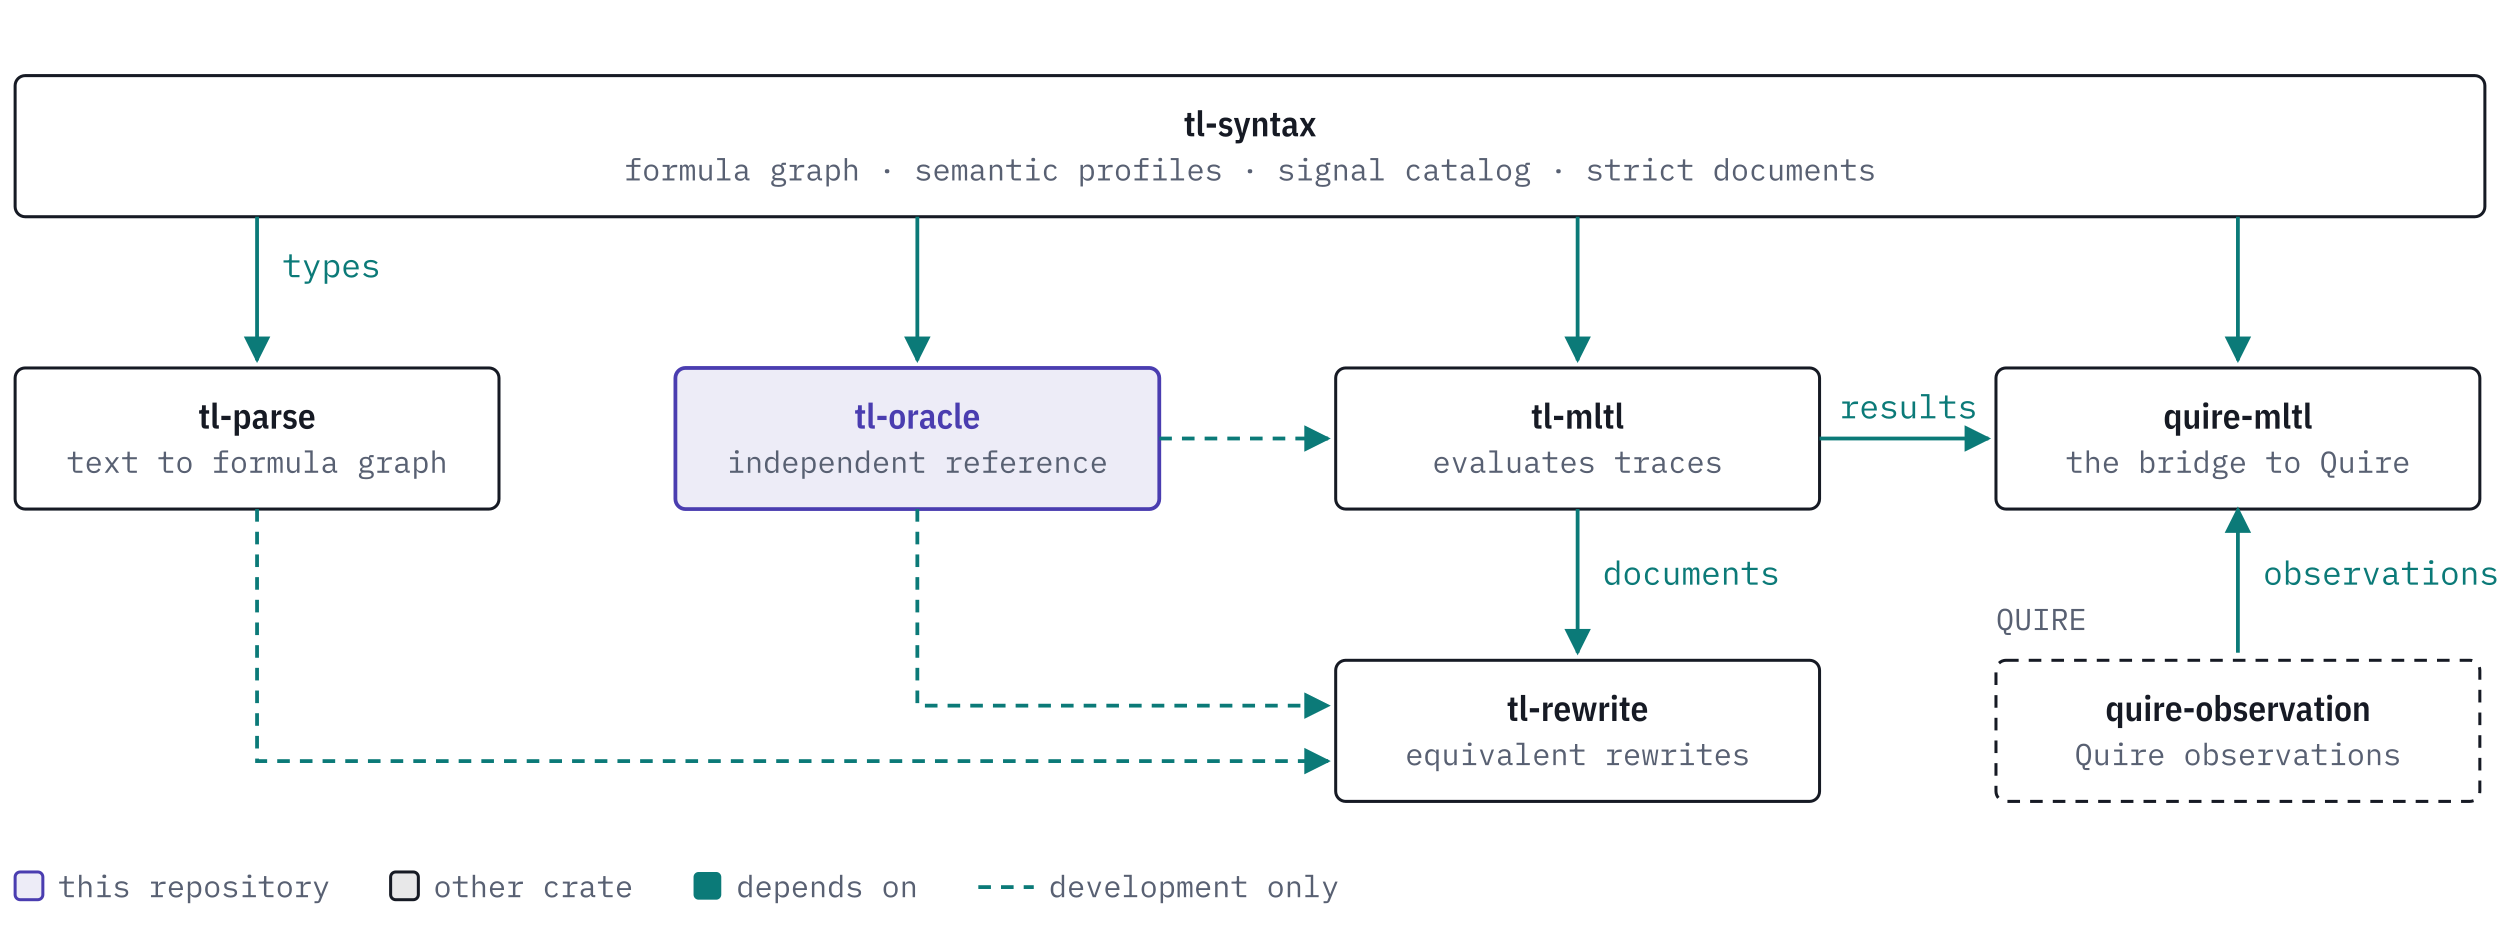
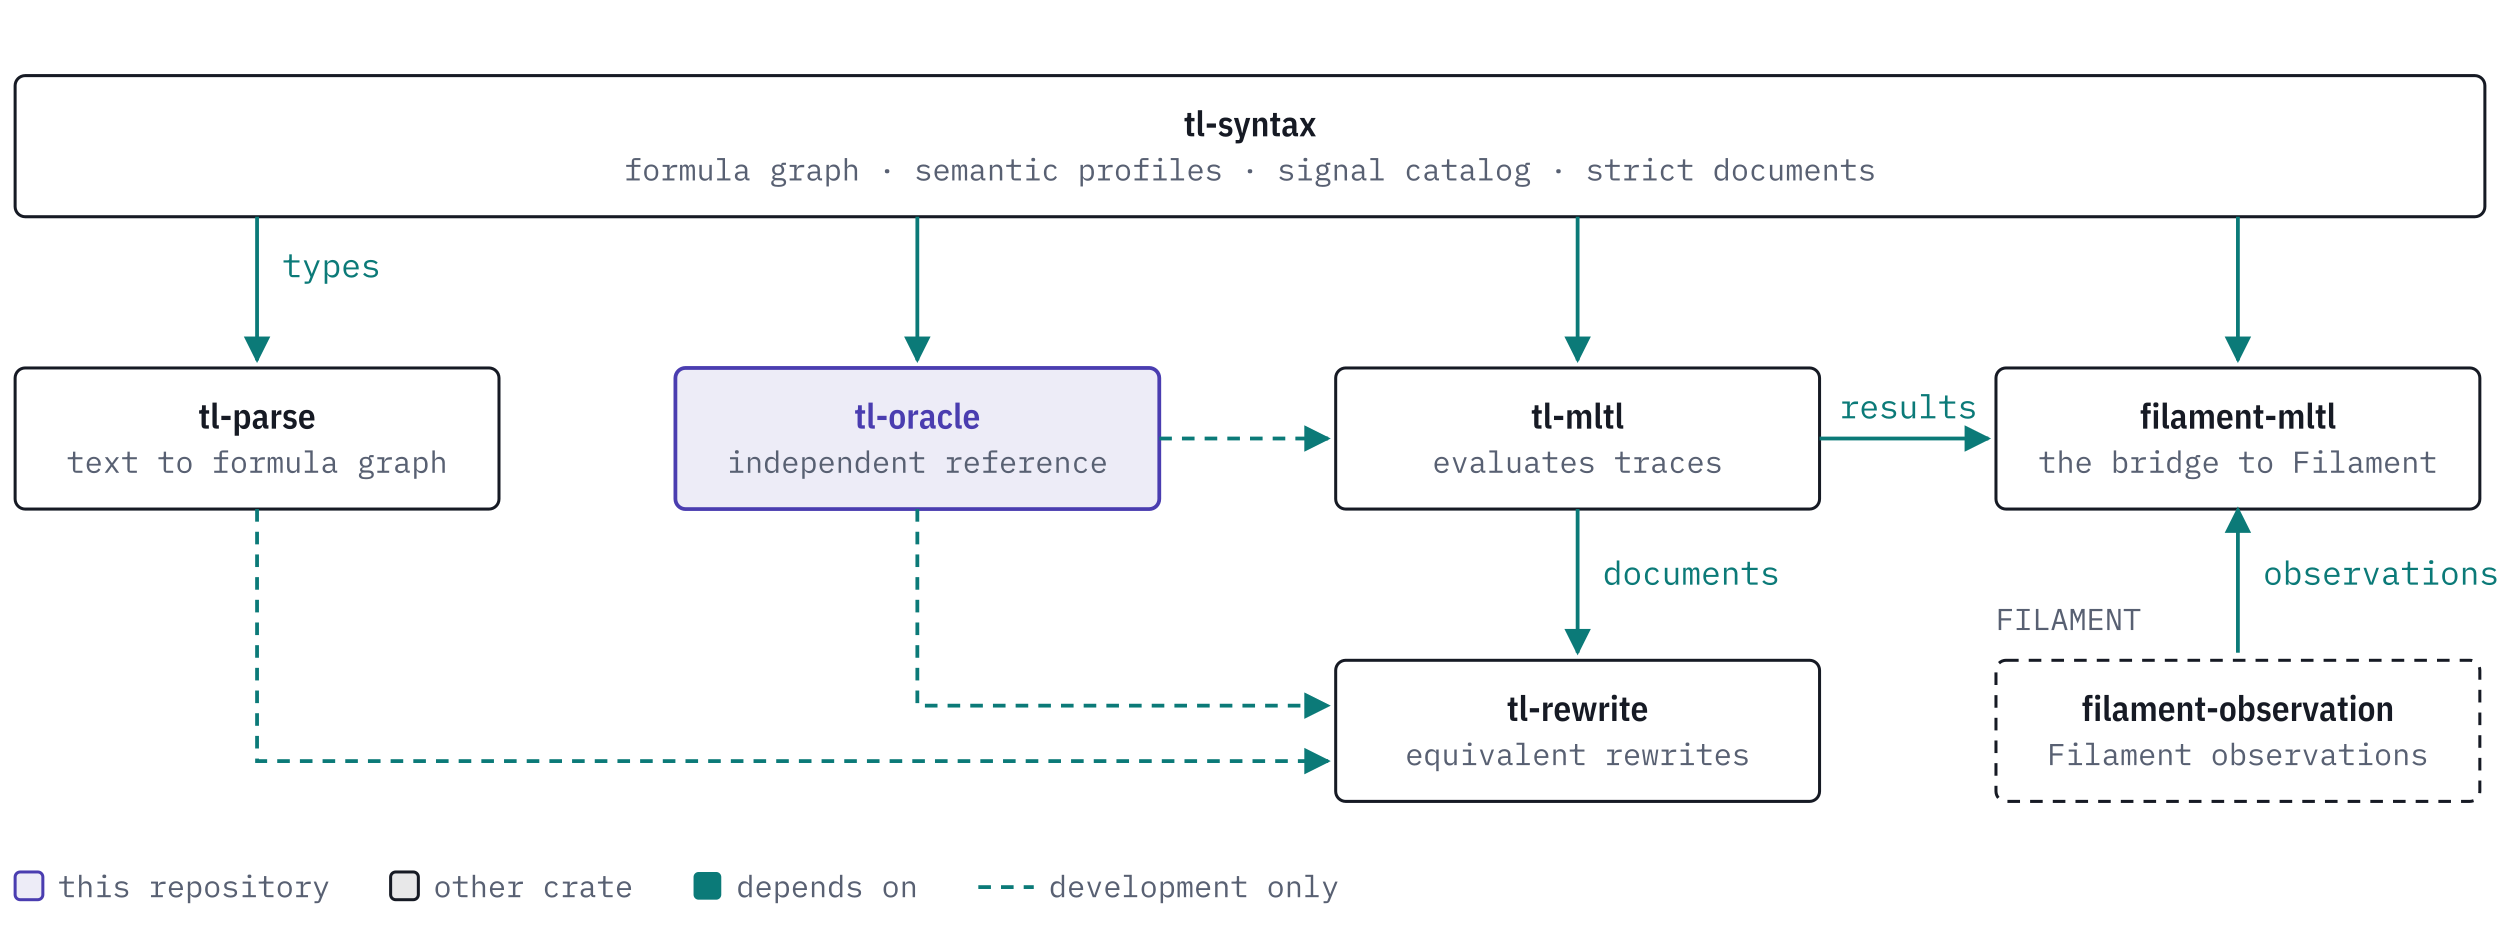
- <svg xmlns="http://www.w3.org/2000/svg" width="992" height="368" viewBox="-6 -6 992 368" role="img" aria-label="The TL crates. tl-syntax defines the formula graph, profiles and signal catalog, and tl-parse, tl-oracle, tl-mltl, tl-rewrite and quire-mltl all depend on it. tl-rewrite depends on tl-mltl. quire-mltl depends on tl-mltl and quire-observation, and is the single bridge to Quire. Dashed lines are development-only: tl-mltl and tl-rewrite test against tl-oracle, and tl-rewrite tests against tl-parse.">
+ <svg xmlns="http://www.w3.org/2000/svg" width="992" height="368" viewBox="-6 -6 992 368" role="img" aria-label="The TL crates. tl-syntax defines the formula graph, profiles and signal catalog, and tl-parse, tl-oracle, tl-mltl, tl-rewrite and filament-mltl all depend on it. tl-rewrite depends on tl-mltl. filament-mltl depends on tl-mltl and filament-observation, and is the single bridge to Filament. Dashed lines are development-only: tl-mltl and tl-rewrite test against tl-oracle, and tl-rewrite tests against tl-parse.">
  <defs>
+     <path id="mono_A" d="M481 0 422 199H177L118 0H31L245 698H356L570 0ZM304 609H295L197 272H402Z" />
    <path id="mono_E" d="M90 0V698H520V625H174V390H508V317H174V73H520V0Z" />
+     <path id="mono_F" d="M90 0V698H530V625H174V390H500V317H174V0Z" />
    <path id="mono_I" d="M84 0V67H258V631H84V698H516V631H342V67H516V0Z" />
-     <path id="mono_Q" d="M491 -164H374Q315 -164 288 -131Q260 -98 260 -46V-9Q207 -2 168 26Q130 53 105 98Q80 144 68 208Q56 271 56 349Q56 434 70 502Q84 569 114 615Q144 661 190 686Q236 710 300 710Q364 710 410 686Q456 661 486 615Q516 569 530 502Q544 434 544 349Q544 192 495 98Q446 5 340 -9V-96H491ZM300 61Q342 61 371 78Q400 94 419 124Q438 154 446 196Q455 239 455 292V406Q455 458 446 501Q438 544 419 574Q400 604 371 620Q342 637 300 637Q258 637 229 620Q200 604 181 574Q162 544 154 501Q145 458 145 406V292Q145 239 154 196Q162 154 181 124Q200 94 229 78Q258 61 300 61Z" />
-     <path id="mono_R" d="M174 0H90V698H344Q441 698 492 645Q543 592 543 497Q543 412 499 361Q455 310 371 302L549 0H455L285 298H174ZM342 369Q395 369 424 396Q454 422 454 471V523Q454 572 424 598Q395 625 342 625H174V369Z" />
-     <path id="mono_U" d="M164 698V279Q164 228 167 188Q170 148 183 120Q196 91 224 76Q251 61 300 61Q349 61 376 76Q404 91 417 120Q430 148 433 188Q436 228 436 279V698H520V299Q520 221 512 163Q505 105 482 66Q458 27 414 8Q371 -12 300 -12Q229 -12 186 8Q142 27 118 66Q95 105 88 163Q80 221 80 299V698Z" />
+     <path id="mono_L" d="M120 0V698H204V73H535V0Z" />
+     <path id="mono_M" d="M455 350V571H447L300 212L153 571H145V350V0H68V698H176L299 390H305L428 698H532V0H455Z" />
+     <path id="mono_N" d="M163 588H156V0H80V698H199L437 110H444V698H520V0H401Z" />
+     <path id="mono_T" d="M342 625V0H258V625H25V698H575V625Z" />
    <path id="mono_a" d="M495 0Q448 0 428 24Q408 48 403 84H398Q381 39 344 14Q306 -12 243 -12Q162 -12 114 30Q66 72 66 145Q66 217 118 256Q171 295 288 295H398V346Q398 403 366 432Q334 460 275 460Q223 460 190 440Q157 419 137 384L83 424Q93 444 110 463Q127 482 152 496Q177 511 209 520Q241 528 280 528Q371 528 424 482Q478 436 478 354V70H550V0ZM257 55Q288 55 314 62Q339 70 358 82Q377 95 388 112Q398 130 398 150V235H288Q216 235 183 215Q150 195 150 157V136Q150 96 178 76Q207 55 257 55Z" />
    <path id="mono_b" d="M95 740H175V432H179Q229 528 338 528Q433 528 486 457Q540 386 540 258Q540 130 486 59Q433 -12 338 -12Q229 -12 179 84H175V0H95ZM307 59Q377 59 416 102Q454 144 454 214V302Q454 372 416 414Q377 457 307 457Q280 457 256 450Q232 443 214 430Q196 416 186 396Q175 377 175 351V165Q175 139 186 120Q196 100 214 86Q232 73 256 66Q280 59 307 59Z" />
    <path id="mono_c" d="M318 -12Q262 -12 218 8Q175 27 145 62Q115 97 100 147Q84 197 84 258Q84 319 100 369Q116 419 146 454Q176 490 219 509Q262 528 317 528Q392 528 439 495Q486 462 508 409L444 375Q430 415 398 437Q365 459 317 459Q282 459 254 448Q227 436 208 415Q189 394 180 365Q170 336 170 302V214Q170 180 180 151Q189 122 208 101Q227 80 255 68Q283 57 319 57Q371 57 405 81Q439 105 459 147L516 108Q493 56 444 22Q396 -12 318 -12Z" />
    <path id="mono_d" d="M425 84H421Q371 -12 262 -12Q167 -12 114 59Q60 130 60 258Q60 386 114 457Q167 528 262 528Q371 528 421 432H425V740H505V0H425ZM293 59Q320 59 344 66Q368 73 386 86Q404 100 414 120Q425 139 425 165V351Q425 377 414 396Q404 416 386 430Q368 443 344 450Q320 457 293 457Q223 457 184 414Q146 372 146 302V214Q146 144 184 102Q223 59 293 59Z" />
    <path id="mono_e" d="M309 -12Q253 -12 208 7Q164 26 132 62Q101 97 84 146Q67 196 67 257Q67 319 84 369Q102 419 133 454Q164 490 208 509Q251 528 304 528Q356 528 398 509Q441 490 471 456Q501 423 517 377Q533 331 533 276V238H151V214Q151 180 162 151Q173 122 194 101Q214 80 244 68Q273 57 309 57Q361 57 399 81Q437 105 457 147L516 107Q493 55 440 22Q386 -12 309 -12ZM304 462Q271 462 243 450Q215 438 194 417Q174 396 162 368Q151 339 151 305V298H447V309Q447 343 436 371Q426 399 408 420Q389 440 362 451Q336 462 304 462Z" />
    <path id="mono_f" d="M83 68H257V448H73V516H257V622Q257 674 284 707Q312 740 371 740H544V672H337V516H544V448H337V68H521V0H83Z" />
    <path id="mono_g" d="M561 -59Q561 -137 496 -174Q431 -212 301 -212Q176 -212 122 -179Q67 -146 67 -84Q67 -42 89 -19Q111 4 151 15V27Q129 38 117 55Q105 72 105 98Q105 138 132 158Q158 178 198 188V192Q150 213 124 254Q97 295 97 350Q97 389 111 422Q125 455 152 478Q178 502 215 515Q252 528 297 528Q355 528 399 507V516Q399 546 413 566Q427 586 461 586H556V516H440V481Q468 457 483 424Q498 391 498 350Q498 311 484 278Q469 245 443 222Q417 198 380 185Q342 172 297 172Q284 172 272 173Q260 174 248 176Q236 174 223 170Q210 165 199 158Q188 150 181 140Q174 130 174 117Q174 94 197 86Q220 79 257 79H371Q471 79 516 42Q561 4 561 -59ZM486 -63Q486 -32 461 -14Q436 5 374 5H195Q143 -16 143 -65Q143 -99 170 -124Q197 -148 260 -148H338Q408 -148 447 -126Q486 -105 486 -63ZM297 234Q357 234 386 262Q414 290 414 336V365Q414 411 386 438Q357 466 297 466Q237 466 209 438Q181 411 181 365V336Q181 290 209 262Q237 234 297 234Z" />
    <path id="mono_h" d="M98 740H178V432H182Q190 451 202 468Q214 486 232 499Q249 512 273 520Q297 528 329 528Q410 528 459 476Q508 425 508 331V0H428V317Q428 388 397 422Q366 457 306 457Q282 457 259 451Q236 445 218 433Q200 421 189 402Q178 383 178 358V0H98Z" />
    <path id="mono_i" d="M332 630Q297 630 283 644Q269 659 269 681V697Q269 719 283 734Q297 748 332 748Q367 748 381 734Q395 719 395 697V681Q395 659 381 644Q367 630 332 630ZM106 68H292V448H106V516H372V68H546V0H106Z" />
    <path id="mono_l" d="M80 68H260V672H80V740H340V68H520V0H80Z" />
    <path id="mono_m" d="M54 0V516H128V456H132Q144 486 166 507Q188 528 231 528Q276 528 298 506Q320 483 325 447H328Q342 482 368 505Q394 528 440 528Q503 528 524 484Q546 440 546 358V0H472V345Q472 411 458 436Q445 462 409 462Q377 462 357 442Q337 421 337 379V0H263V345Q263 411 250 436Q236 462 201 462Q169 462 148 442Q128 421 128 379V0Z" />
    <path id="mono_n" d="M98 0V516H178V432H182Q190 451 202 468Q214 486 232 499Q249 512 273 520Q297 528 329 528Q410 528 459 476Q508 425 508 331V0H428V317Q428 388 397 422Q366 457 306 457Q282 457 259 451Q236 445 218 433Q200 421 189 402Q178 383 178 358V0Z" />
    <path id="mono_o" d="M300 -12Q246 -12 202 7Q159 26 128 62Q98 97 82 146Q66 196 66 258Q66 319 82 369Q98 419 128 454Q159 490 202 509Q246 528 300 528Q354 528 398 509Q441 490 472 454Q502 419 518 369Q534 319 534 258Q534 196 518 146Q502 97 472 62Q441 26 398 7Q354 -12 300 -12ZM300 57Q367 57 408 97Q449 137 449 221V295Q449 379 408 419Q367 459 300 459Q233 459 192 419Q151 379 151 295V221Q151 137 192 97Q233 57 300 57Z" />
    <path id="mono_p" d="M95 516H175V432H179Q229 528 338 528Q433 528 486 457Q540 386 540 258Q540 130 486 59Q433 -12 338 -12Q229 -12 179 84H175V-200H95ZM307 59Q377 59 416 102Q454 144 454 214V302Q454 372 416 414Q377 457 307 457Q280 457 256 450Q232 443 214 430Q196 416 186 396Q175 377 175 351V165Q175 139 186 120Q196 100 214 86Q232 73 256 66Q280 59 307 59Z" />
    <path id="mono_periodcentered" d="M300 235Q259 235 242 252Q226 269 226 295V313Q226 339 242 356Q259 373 300 373Q341 373 358 356Q374 339 374 313V295Q374 269 358 252Q341 235 300 235Z" />
    <path id="mono_q" d="M425 84H421Q371 -12 262 -12Q167 -12 114 59Q60 130 60 258Q60 386 114 457Q167 528 262 528Q371 528 421 432H425V516H505V-200H425ZM293 59Q320 59 344 66Q368 73 386 86Q404 100 414 120Q425 139 425 165V351Q425 377 414 396Q404 416 386 430Q368 443 344 450Q320 457 293 457Q223 457 184 414Q146 372 146 302V214Q146 144 184 102Q223 59 293 59Z" />
    <path id="mono_r" d="M77 68H228V448H77V516H308V386H313Q329 447 374 482Q418 516 487 516H559V436H462Q393 436 350 396Q308 356 308 291V68H469V0H77Z" />
    <path id="mono_s" d="M306 -12Q225 -12 166 16Q108 43 67 89L121 136Q158 97 202 76Q246 55 308 55Q368 55 406 76Q445 98 445 144Q445 164 438 178Q430 191 417 199Q404 207 388 212Q372 216 354 219L273 231Q246 235 214 242Q183 249 157 264Q131 280 114 306Q96 332 96 374Q96 413 112 442Q127 470 155 490Q183 509 221 518Q259 528 304 528Q374 528 426 506Q477 484 514 445L462 396Q453 407 440 418Q426 430 406 440Q387 449 361 455Q335 461 301 461Q240 461 208 440Q175 419 175 379Q175 359 182 346Q190 332 203 324Q216 316 232 312Q249 307 266 304L347 292Q375 288 406 281Q437 274 463 258Q489 243 506 217Q524 191 524 149Q524 72 464 30Q405 -12 306 -12Z" />
    <path id="mono_t" d="M325 0Q266 0 238 33Q211 66 211 118V448H39V516H167Q193 516 204 526Q214 537 214 563V698H291V516H526V448H291V68H526V0Z" />
    <path id="mono_u" d="M422 84H418Q410 65 398 48Q386 30 368 17Q351 4 327 -4Q303 -12 271 -12Q190 -12 141 40Q92 91 92 185V516H172V199Q172 128 203 94Q234 59 294 59Q318 59 341 65Q364 71 382 83Q400 95 411 114Q422 132 422 158V516H502V0H422Z" />
    <path id="mono_v" d="M249 0 64 516H145L219 300L299 67H303L383 300L457 516H536L351 0Z" />
    <path id="mono_w" d="M30 516H101L160 70H169L257 516H345L433 70H442L501 516H570L491 0H387L305 432H297L213 0H109Z" />
    <path id="mono_x" d="M61 0 253 262 66 516H162L240 407L302 321H306L366 407L443 516H535L346 263L540 0H444L357 121L298 203H294L237 121L153 0Z" />
    <path id="mono_y" d="M467 516H547L291 -113Q282 -135 271 -152Q260 -168 245 -178Q230 -189 209 -194Q188 -200 159 -200H83V-132H203L261 10L53 516H135L222 300L299 104H303L380 300Z" />
    <path id="title_a" d="M406 0Q325 0 321 89H309Q299 41 264 14Q229 -12 177 -12Q105 -12 69 28Q33 68 33 140Q33 222 84 262Q135 302 231 302H312V347Q312 393 292 415Q273 437 228 437Q191 437 166 420Q141 402 122 370L51 434Q80 479 124 506Q169 534 238 534Q433 534 433 350V97H479V0ZM223 77Q260 77 286 98Q312 120 312 158V227H239Q155 227 155 162V140Q155 107 173 92Q191 77 223 77Z" />
    <path id="title_b" d="M66 740H187V436H201Q212 480 246 507Q279 534 324 534Q416 534 460 464Q504 395 504 261Q504 127 460 58Q416 -12 324 -12Q279 -12 246 15Q212 42 201 86H187V0H66ZM278 88Q325 88 351 117Q377 146 377 199V323Q377 376 351 405Q325 434 278 434Q237 434 212 414Q187 393 187 356V166Q187 129 212 108Q237 88 278 88Z" />
    <path id="title_c" d="M251 -12Q145 -12 90 54Q34 120 34 261Q34 402 90 468Q145 534 251 534Q328 534 374 499Q419 464 439 403L340 359Q332 397 312 416Q291 436 251 436Q161 436 161 328V194Q161 86 251 86Q293 86 315 106Q337 126 348 168L442 123Q396 -12 251 -12Z" />
    <path id="title_e" d="M263 -12Q212 -12 170 4Q127 21 97 54Q67 88 50 140Q34 191 34 261Q34 402 90 468Q147 534 252 534Q357 534 414 468Q470 402 470 261V232H161V198Q161 146 190 116Q219 86 270 86Q313 86 342 104Q372 123 393 158L459 89Q430 43 381 16Q332 -12 263 -12ZM252 441Q161 441 161 333V307H343V333Q343 441 252 441Z" />
+     <path id="title_f" d="M91 425H22V522H91V603Q91 674 122 707Q154 740 220 740H308V643H212V522H308V425H212V0H91Z" />
    <path id="title_hyphen" d="M50 245V365H312V245Z" />
    <path id="title_i" d="M126 604Q88 604 71 620Q54 637 54 665V685Q54 713 71 730Q88 746 126 746Q164 746 181 730Q198 713 198 685V665Q198 637 181 620Q164 604 126 604ZM66 522H187V0H66Z" />
    <path id="title_l" d="M184 0Q121 0 94 28Q66 56 66 116V740H187V97H247V0Z" />
    <path id="title_m" d="M66 0V522H187V435H201Q232 534 324 534Q422 534 451 431H463Q480 484 516 509Q551 534 602 534Q668 534 705 486Q742 439 742 351V0H621V330Q621 432 548 432Q513 432 488 410Q464 389 464 350V0H343V330Q343 384 325 408Q307 432 271 432Q236 432 212 410Q187 389 187 350V0Z" />
    <path id="title_n" d="M66 0V522H187V435H201Q232 534 326 534Q396 534 434 486Q472 439 472 351V0H351V330Q351 432 275 432Q238 432 212 410Q187 389 187 350V0Z" />
    <path id="title_o" d="M253 -12Q149 -12 92 54Q34 120 34 261Q34 402 92 468Q149 534 253 534Q357 534 414 468Q472 402 472 261Q472 120 414 54Q357 -12 253 -12ZM253 86Q345 86 345 194V328Q345 436 253 436Q161 436 161 328V194Q161 86 253 86Z" />
    <path id="title_p" d="M66 522H187V436H201Q212 480 246 507Q279 534 324 534Q416 534 460 464Q504 395 504 261Q504 127 460 58Q416 -12 324 -12Q279 -12 246 15Q212 42 201 86H187V-200H66ZM278 88Q325 88 351 117Q377 146 377 199V323Q377 376 351 405Q325 434 278 434Q237 434 212 414Q187 393 187 356V166Q187 129 212 108Q237 88 278 88Z" />
-     <path id="title_q" d="M357 86H343Q332 42 298 15Q265 -12 220 -12Q128 -12 84 58Q40 127 40 261Q40 395 84 464Q128 534 220 534Q265 534 298 507Q332 480 343 436H357V522H478V-200H357ZM266 88Q307 88 332 108Q357 129 357 166V356Q357 393 332 414Q307 434 266 434Q219 434 193 405Q167 376 167 323V199Q167 146 193 117Q219 88 266 88Z" />
    <path id="title_r" d="M66 0V522H187V415H201Q210 467 238 494Q267 522 313 522H339V398H299Q242 398 214 380Q187 362 187 317V0Z" />
    <path id="title_s" d="M224 -12Q159 -12 110 12Q61 35 24 82L98 154Q123 119 154 101Q185 83 226 83Q302 83 302 147Q302 172 290 186Q277 201 247 206L198 215Q116 230 79 266Q42 302 42 371Q42 453 90 494Q138 534 226 534Q287 534 332 514Q376 494 409 455L338 384Q318 409 290 424Q261 439 226 439Q156 439 156 376Q156 350 170 336Q184 323 214 318L264 309Q346 294 382 258Q417 223 417 159Q417 78 367 33Q317 -12 224 -12Z" />
    <path id="title_t" d="M210 0Q147 0 119 28Q91 56 91 117V425H22V522H58Q84 522 94 534Q103 546 103 572V664H212V522H306V425H212V97H298V0Z" />
-     <path id="title_u" d="M346 88H332Q302 -12 205 -12Q135 -12 98 36Q60 83 60 172V522H181V192Q181 89 257 89Q294 89 320 111Q346 133 346 172V522H467V0H346Z" />
    <path id="title_v" d="M162 0 8 522H130L205 244L234 103H248L277 244L352 522H469L315 0Z" />
    <path id="title_w" d="M16 522H135L186 278L211 110H223L253 278L311 522H433L492 278L522 110H534L559 278L612 522H724L597 0H461L400 254L377 409H364L340 254L279 0H143Z" />
    <path id="title_x" d="M15 0 173 267 17 522H149L242 354H255L348 522H472L318 264L478 0H345L249 176H236L138 0Z" />
    <path id="title_y" d="M353 522H474L275 -109Q258 -162 227 -181Q196 -200 140 -200H58V-103H161L182 -29L8 522H131L209 240L237 103H249L277 241Z" />
    <marker id="ah-model" viewBox="0 0 10 10" refX="9" refY="5" markerWidth="7" markerHeight="7" orient="auto-start-reverse">
      <path d="M0,0 L10,5 L0,10 z" fill="#0b7a78" />
    </marker>
  </defs>
  <g fill="#586072" transform="translate(786,244) scale(0.012,-0.012)">
-     <use href="#mono_Q" x="0" />
-     <use href="#mono_U" x="600" />
-     <use href="#mono_I" x="1200" />
-     <use href="#mono_R" x="1800" />
-     <use href="#mono_E" x="2400" />
+     <use href="#mono_F" x="0" />
+     <use href="#mono_I" x="600" />
+     <use href="#mono_L" x="1200" />
+     <use href="#mono_A" x="1800" />
+     <use href="#mono_M" x="2400" />
+     <use href="#mono_E" x="3000" />
+     <use href="#mono_N" x="3600" />
+     <use href="#mono_T" x="4200" />
  </g>
  <rect x="0" y="24" width="980" height="56" rx="4" stroke="#161a24" stroke-width="1.2" fill="none" />
  <g fill="#161a24" transform="translate(463.7,48.1) scale(0.014,-0.014)">
    <use href="#title_t" x="0" />
    <use href="#title_l" x="334" />
    <use href="#title_hyphen" x="602" />
    <use href="#title_s" x="964" />
    <use href="#title_y" x="1413" />
    <use href="#title_n" x="1896" />
    <use href="#title_t" x="2428" />
    <use href="#title_a" x="2762" />
    <use href="#title_x" x="3269" />
  </g>
  <g fill="#586072" transform="translate(241.6,65.6) scale(0.012,-0.012)">
    <use href="#mono_f" x="0" />
    <use href="#mono_o" x="600" />
    <use href="#mono_r" x="1200" />
    <use href="#mono_m" x="1800" />
    <use href="#mono_u" x="2400" />
    <use href="#mono_l" x="3000" />
    <use href="#mono_a" x="3600" />
    <use href="#mono_g" x="4800" />
    <use href="#mono_r" x="5400" />
    <use href="#mono_a" x="6000" />
    <use href="#mono_p" x="6600" />
    <use href="#mono_h" x="7200" />
    <use href="#mono_periodcentered" x="8400" />
    <use href="#mono_s" x="9600" />
    <use href="#mono_e" x="10200" />
    <use href="#mono_m" x="10800" />
    <use href="#mono_a" x="11400" />
    <use href="#mono_n" x="12000" />
    <use href="#mono_t" x="12600" />
    <use href="#mono_i" x="13200" />
    <use href="#mono_c" x="13800" />
    <use href="#mono_p" x="15000" />
    <use href="#mono_r" x="15600" />
    <use href="#mono_o" x="16200" />
    <use href="#mono_f" x="16800" />
    <use href="#mono_i" x="17400" />
    <use href="#mono_l" x="18000" />
    <use href="#mono_e" x="18600" />
    <use href="#mono_s" x="19200" />
    <use href="#mono_periodcentered" x="20400" />
    <use href="#mono_s" x="21600" />
    <use href="#mono_i" x="22200" />
    <use href="#mono_g" x="22800" />
    <use href="#mono_n" x="23400" />
    <use href="#mono_a" x="24000" />
    <use href="#mono_l" x="24600" />
    <use href="#mono_c" x="25800" />
    <use href="#mono_a" x="26400" />
    <use href="#mono_t" x="27000" />
    <use href="#mono_a" x="27600" />
    <use href="#mono_l" x="28200" />
    <use href="#mono_o" x="28800" />
    <use href="#mono_g" x="29400" />
    <use href="#mono_periodcentered" x="30600" />
    <use href="#mono_s" x="31800" />
    <use href="#mono_t" x="32400" />
    <use href="#mono_r" x="33000" />
    <use href="#mono_i" x="33600" />
    <use href="#mono_c" x="34200" />
    <use href="#mono_t" x="34800" />
    <use href="#mono_d" x="36000" />
    <use href="#mono_o" x="36600" />
    <use href="#mono_c" x="37200" />
    <use href="#mono_u" x="37800" />
    <use href="#mono_m" x="38400" />
    <use href="#mono_e" x="39000" />
    <use href="#mono_n" x="39600" />
    <use href="#mono_t" x="40200" />
    <use href="#mono_s" x="40800" />
  </g>
  <rect x="0" y="140" width="192" height="56" rx="4" stroke="#161a24" stroke-width="1.2" fill="none" />
  <g fill="#161a24" transform="translate(72.7,164.1) scale(0.014,-0.014)">
    <use href="#title_t" x="0" />
    <use href="#title_l" x="334" />
    <use href="#title_hyphen" x="602" />
    <use href="#title_p" x="964" />
    <use href="#title_a" x="1508" />
    <use href="#title_r" x="2015" />
    <use href="#title_s" x="2372" />
    <use href="#title_e" x="2821" />
  </g>
  <g fill="#586072" transform="translate(20.4,181.6) scale(0.012,-0.012)">
    <use href="#mono_t" x="0" />
    <use href="#mono_e" x="600" />
    <use href="#mono_x" x="1200" />
    <use href="#mono_t" x="1800" />
    <use href="#mono_t" x="3000" />
    <use href="#mono_o" x="3600" />
    <use href="#mono_f" x="4800" />
    <use href="#mono_o" x="5400" />
    <use href="#mono_r" x="6000" />
    <use href="#mono_m" x="6600" />
    <use href="#mono_u" x="7200" />
    <use href="#mono_l" x="7800" />
    <use href="#mono_a" x="8400" />
    <use href="#mono_g" x="9600" />
    <use href="#mono_r" x="10200" />
    <use href="#mono_a" x="10800" />
    <use href="#mono_p" x="11400" />
    <use href="#mono_h" x="12000" />
  </g>
  <rect x="262" y="140" width="192" height="56" rx="4" stroke="#4a3db0" stroke-width="1.5" fill="#4a3db0" fill-opacity="0.1" />
  <g fill="#4a3db0" transform="translate(333,164.1) scale(0.014,-0.014)">
    <use href="#title_t" x="0" />
    <use href="#title_l" x="334" />
    <use href="#title_hyphen" x="602" />
    <use href="#title_o" x="964" />
    <use href="#title_r" x="1470" />
    <use href="#title_a" x="1827" />
    <use href="#title_c" x="2334" />
    <use href="#title_l" x="2798" />
    <use href="#title_e" x="3066" />
  </g>
  <g fill="#586072" transform="translate(282.4,181.6) scale(0.012,-0.012)">
    <use href="#mono_i" x="0" />
    <use href="#mono_n" x="600" />
    <use href="#mono_d" x="1200" />
    <use href="#mono_e" x="1800" />
    <use href="#mono_p" x="2400" />
    <use href="#mono_e" x="3000" />
    <use href="#mono_n" x="3600" />
    <use href="#mono_d" x="4200" />
    <use href="#mono_e" x="4800" />
    <use href="#mono_n" x="5400" />
    <use href="#mono_t" x="6000" />
    <use href="#mono_r" x="7200" />
    <use href="#mono_e" x="7800" />
    <use href="#mono_f" x="8400" />
    <use href="#mono_e" x="9000" />
    <use href="#mono_r" x="9600" />
    <use href="#mono_e" x="10200" />
    <use href="#mono_n" x="10800" />
    <use href="#mono_c" x="11400" />
    <use href="#mono_e" x="12000" />
  </g>
  <rect x="524" y="140" width="192" height="56" rx="4" stroke="#161a24" stroke-width="1.2" fill="none" />
  <g fill="#161a24" transform="translate(601.5,164.1) scale(0.014,-0.014)">
    <use href="#title_t" x="0" />
    <use href="#title_l" x="334" />
    <use href="#title_hyphen" x="602" />
    <use href="#title_m" x="964" />
    <use href="#title_l" x="1766" />
    <use href="#title_t" x="2034" />
    <use href="#title_l" x="2368" />
  </g>
  <g fill="#586072" transform="translate(562.4,181.6) scale(0.012,-0.012)">
    <use href="#mono_e" x="0" />
    <use href="#mono_v" x="600" />
    <use href="#mono_a" x="1200" />
    <use href="#mono_l" x="1800" />
    <use href="#mono_u" x="2400" />
    <use href="#mono_a" x="3000" />
    <use href="#mono_t" x="3600" />
    <use href="#mono_e" x="4200" />
    <use href="#mono_s" x="4800" />
    <use href="#mono_t" x="6000" />
    <use href="#mono_r" x="6600" />
    <use href="#mono_a" x="7200" />
    <use href="#mono_c" x="7800" />
    <use href="#mono_e" x="8400" />
    <use href="#mono_s" x="9000" />
  </g>
  <rect x="786" y="140" width="192" height="56" rx="4" stroke="#161a24" stroke-width="1.2" fill="none" />
-   <g fill="#161a24" transform="translate(852.4,164.1) scale(0.014,-0.014)">
-     <use href="#title_q" x="0" />
-     <use href="#title_u" x="544" />
-     <use href="#title_i" x="1077" />
-     <use href="#title_r" x="1329" />
-     <use href="#title_e" x="1686" />
-     <use href="#title_hyphen" x="2191" />
-     <use href="#title_m" x="2553" />
-     <use href="#title_l" x="3355" />
-     <use href="#title_t" x="3623" />
-     <use href="#title_l" x="3957" />
-   </g>
-   <g fill="#586072" transform="translate(813.6,181.6) scale(0.012,-0.012)">
+   <g fill="#161a24" transform="translate(843.1,164.1) scale(0.014,-0.014)">
+     <use href="#title_f" x="0" />
+     <use href="#title_i" x="328" />
+     <use href="#title_l" x="580" />
+     <use href="#title_a" x="848" />
+     <use href="#title_m" x="1355" />
+     <use href="#title_e" x="2157" />
+     <use href="#title_n" x="2662" />
+     <use href="#title_t" x="3194" />
+     <use href="#title_hyphen" x="3528" />
+     <use href="#title_m" x="3890" />
+     <use href="#title_l" x="4692" />
+     <use href="#title_t" x="4960" />
+     <use href="#title_l" x="5294" />
+   </g>
+   <g fill="#586072" transform="translate(802.8,181.6) scale(0.012,-0.012)">
    <use href="#mono_t" x="0" />
    <use href="#mono_h" x="600" />
    <use href="#mono_e" x="1200" />
    <use href="#mono_b" x="2400" />
    <use href="#mono_r" x="3000" />
    <use href="#mono_i" x="3600" />
    <use href="#mono_d" x="4200" />
    <use href="#mono_g" x="4800" />
    <use href="#mono_e" x="5400" />
    <use href="#mono_t" x="6600" />
    <use href="#mono_o" x="7200" />
-     <use href="#mono_Q" x="8400" />
-     <use href="#mono_u" x="9000" />
-     <use href="#mono_i" x="9600" />
-     <use href="#mono_r" x="10200" />
-     <use href="#mono_e" x="10800" />
+     <use href="#mono_F" x="8400" />
+     <use href="#mono_i" x="9000" />
+     <use href="#mono_l" x="9600" />
+     <use href="#mono_a" x="10200" />
+     <use href="#mono_m" x="10800" />
+     <use href="#mono_e" x="11400" />
+     <use href="#mono_n" x="12000" />
+     <use href="#mono_t" x="12600" />
  </g>
  <rect x="524" y="256" width="192" height="56" rx="4" stroke="#161a24" stroke-width="1.2" fill="none" />
  <g fill="#161a24" transform="translate(591.9,280.1) scale(0.014,-0.014)">
    <use href="#title_t" x="0" />
    <use href="#title_l" x="334" />
    <use href="#title_hyphen" x="602" />
    <use href="#title_r" x="964" />
    <use href="#title_e" x="1321" />
    <use href="#title_w" x="1826" />
    <use href="#title_r" x="2565" />
    <use href="#title_i" x="2922" />
    <use href="#title_t" x="3174" />
    <use href="#title_e" x="3508" />
  </g>
  <g fill="#586072" transform="translate(551.6,297.6) scale(0.012,-0.012)">
    <use href="#mono_e" x="0" />
    <use href="#mono_q" x="600" />
    <use href="#mono_u" x="1200" />
    <use href="#mono_i" x="1800" />
    <use href="#mono_v" x="2400" />
    <use href="#mono_a" x="3000" />
    <use href="#mono_l" x="3600" />
    <use href="#mono_e" x="4200" />
    <use href="#mono_n" x="4800" />
    <use href="#mono_t" x="5400" />
    <use href="#mono_r" x="6600" />
    <use href="#mono_e" x="7200" />
    <use href="#mono_w" x="7800" />
    <use href="#mono_r" x="8400" />
    <use href="#mono_i" x="9000" />
    <use href="#mono_t" x="9600" />
    <use href="#mono_e" x="10200" />
    <use href="#mono_s" x="10800" />
  </g>
  <rect x="786" y="256" width="192" height="56" rx="4" stroke="#161a24" stroke-width="1.2" fill="none" stroke-dasharray="5 4" />
-   <g fill="#161a24" transform="translate(829.4,280.1) scale(0.014,-0.014)">
-     <use href="#title_q" x="0" />
-     <use href="#title_u" x="544" />
-     <use href="#title_i" x="1077" />
-     <use href="#title_r" x="1329" />
-     <use href="#title_e" x="1686" />
-     <use href="#title_hyphen" x="2191" />
-     <use href="#title_o" x="2553" />
-     <use href="#title_b" x="3059" />
-     <use href="#title_s" x="3603" />
-     <use href="#title_e" x="4052" />
-     <use href="#title_r" x="4557" />
-     <use href="#title_v" x="4914" />
-     <use href="#title_a" x="5390" />
-     <use href="#title_t" x="5897" />
-     <use href="#title_i" x="6231" />
-     <use href="#title_o" x="6483" />
-     <use href="#title_n" x="6989" />
-   </g>
-   <g fill="#586072" transform="translate(817.2,297.6) scale(0.012,-0.012)">
-     <use href="#mono_Q" x="0" />
-     <use href="#mono_u" x="600" />
-     <use href="#mono_i" x="1200" />
-     <use href="#mono_r" x="1800" />
-     <use href="#mono_e" x="2400" />
-     <use href="#mono_o" x="3600" />
-     <use href="#mono_b" x="4200" />
-     <use href="#mono_s" x="4800" />
-     <use href="#mono_e" x="5400" />
-     <use href="#mono_r" x="6000" />
-     <use href="#mono_v" x="6600" />
-     <use href="#mono_a" x="7200" />
-     <use href="#mono_t" x="7800" />
-     <use href="#mono_i" x="8400" />
-     <use href="#mono_o" x="9000" />
-     <use href="#mono_n" x="9600" />
-     <use href="#mono_s" x="10200" />
+   <g fill="#161a24" transform="translate(820,280.1) scale(0.014,-0.014)">
+     <use href="#title_f" x="0" />
+     <use href="#title_i" x="328" />
+     <use href="#title_l" x="580" />
+     <use href="#title_a" x="848" />
+     <use href="#title_m" x="1355" />
+     <use href="#title_e" x="2157" />
+     <use href="#title_n" x="2662" />
+     <use href="#title_t" x="3194" />
+     <use href="#title_hyphen" x="3528" />
+     <use href="#title_o" x="3890" />
+     <use href="#title_b" x="4396" />
+     <use href="#title_s" x="4940" />
+     <use href="#title_e" x="5389" />
+     <use href="#title_r" x="5894" />
+     <use href="#title_v" x="6251" />
+     <use href="#title_a" x="6727" />
+     <use href="#title_t" x="7234" />
+     <use href="#title_i" x="7568" />
+     <use href="#title_o" x="7820" />
+     <use href="#title_n" x="8326" />
+   </g>
+   <g fill="#586072" transform="translate(806.4,297.6) scale(0.012,-0.012)">
+     <use href="#mono_F" x="0" />
+     <use href="#mono_i" x="600" />
+     <use href="#mono_l" x="1200" />
+     <use href="#mono_a" x="1800" />
+     <use href="#mono_m" x="2400" />
+     <use href="#mono_e" x="3000" />
+     <use href="#mono_n" x="3600" />
+     <use href="#mono_t" x="4200" />
+     <use href="#mono_o" x="5400" />
+     <use href="#mono_b" x="6000" />
+     <use href="#mono_s" x="6600" />
+     <use href="#mono_e" x="7200" />
+     <use href="#mono_r" x="7800" />
+     <use href="#mono_v" x="8400" />
+     <use href="#mono_a" x="9000" />
+     <use href="#mono_t" x="9600" />
+     <use href="#mono_i" x="10200" />
+     <use href="#mono_o" x="10800" />
+     <use href="#mono_n" x="11400" />
+     <use href="#mono_s" x="12000" />
  </g>
  <path d="M96,80 L96,137" fill="none" stroke="#0b7a78" stroke-width="1.5" marker-end="url(#ah-model)" />
  <path d="M358,80 L358,137" fill="none" stroke="#0b7a78" stroke-width="1.5" marker-end="url(#ah-model)" />
  <path d="M620,80 L620,137" fill="none" stroke="#0b7a78" stroke-width="1.5" marker-end="url(#ah-model)" />
  <path d="M882,80 L882,137" fill="none" stroke="#0b7a78" stroke-width="1.5" marker-end="url(#ah-model)" />
  <g fill="#0b7a78" transform="translate(106,104) scale(0.013,-0.013)">
    <use href="#mono_t" x="0" />
    <use href="#mono_y" x="600" />
    <use href="#mono_p" x="1200" />
    <use href="#mono_e" x="1800" />
    <use href="#mono_s" x="2400" />
  </g>
  <path d="M620,196 L620,253" fill="none" stroke="#0b7a78" stroke-width="1.5" marker-end="url(#ah-model)" />
  <g fill="#0b7a78" transform="translate(630,226) scale(0.013,-0.013)">
    <use href="#mono_d" x="0" />
    <use href="#mono_o" x="600" />
    <use href="#mono_c" x="1200" />
    <use href="#mono_u" x="1800" />
    <use href="#mono_m" x="2400" />
    <use href="#mono_e" x="3000" />
    <use href="#mono_n" x="3600" />
    <use href="#mono_t" x="4200" />
    <use href="#mono_s" x="4800" />
  </g>
  <path d="M716,168 L783,168" fill="none" stroke="#0b7a78" stroke-width="1.5" marker-end="url(#ah-model)" />
  <g fill="#0b7a78" transform="translate(724,160) scale(0.013,-0.013)">
    <use href="#mono_r" x="0" />
    <use href="#mono_e" x="600" />
    <use href="#mono_s" x="1200" />
    <use href="#mono_u" x="1800" />
    <use href="#mono_l" x="2400" />
    <use href="#mono_t" x="3000" />
    <use href="#mono_s" x="3600" />
  </g>
  <path d="M882,253 L882,196" fill="none" stroke="#0b7a78" stroke-width="1.5" marker-end="url(#ah-model)" />
  <g fill="#0b7a78" transform="translate(892,226) scale(0.013,-0.013)">
    <use href="#mono_o" x="0" />
    <use href="#mono_b" x="600" />
    <use href="#mono_s" x="1200" />
    <use href="#mono_e" x="1800" />
    <use href="#mono_r" x="2400" />
    <use href="#mono_v" x="3000" />
    <use href="#mono_a" x="3600" />
    <use href="#mono_t" x="4200" />
    <use href="#mono_i" x="4800" />
    <use href="#mono_o" x="5400" />
    <use href="#mono_n" x="6000" />
    <use href="#mono_s" x="6600" />
  </g>
  <path d="M454,168 L521,168" fill="none" stroke="#0b7a78" stroke-width="1.5" stroke-dasharray="5 4" marker-end="url(#ah-model)" />
  <path d="M358,196 L358,274 L521,274" fill="none" stroke="#0b7a78" stroke-width="1.5" stroke-dasharray="5 4" marker-end="url(#ah-model)" />
  <path d="M96,196 L96,296 L521,296" fill="none" stroke="#0b7a78" stroke-width="1.5" stroke-dasharray="5 4" marker-end="url(#ah-model)" />
  <rect x="0" y="340" width="11" height="11" rx="2" stroke="#4a3db0" stroke-width="1.2" fill="#4a3db0" fill-opacity="0.1" />
  <g fill="#586072" transform="translate(17,350) scale(0.012,-0.012)">
    <use href="#mono_t" x="0" />
    <use href="#mono_h" x="600" />
    <use href="#mono_i" x="1200" />
    <use href="#mono_s" x="1800" />
    <use href="#mono_r" x="3000" />
    <use href="#mono_e" x="3600" />
    <use href="#mono_p" x="4200" />
    <use href="#mono_o" x="4800" />
    <use href="#mono_s" x="5400" />
    <use href="#mono_i" x="6000" />
    <use href="#mono_t" x="6600" />
    <use href="#mono_o" x="7200" />
    <use href="#mono_r" x="7800" />
    <use href="#mono_y" x="8400" />
  </g>
  <rect x="149" y="340" width="11" height="11" rx="2" stroke="#161a24" stroke-width="1.2" fill="#161a24" fill-opacity="0.1" />
  <g fill="#586072" transform="translate(166,350) scale(0.012,-0.012)">
    <use href="#mono_o" x="0" />
    <use href="#mono_t" x="600" />
    <use href="#mono_h" x="1200" />
    <use href="#mono_e" x="1800" />
    <use href="#mono_r" x="2400" />
    <use href="#mono_c" x="3600" />
    <use href="#mono_r" x="4200" />
    <use href="#mono_a" x="4800" />
    <use href="#mono_t" x="5400" />
    <use href="#mono_e" x="6000" />
  </g>
  <rect x="269.2" y="340" width="11" height="11" rx="2" fill="#0b7a78" fill-opacity="1" />
  <g fill="#586072" transform="translate(286.2,350) scale(0.012,-0.012)">
    <use href="#mono_d" x="0" />
    <use href="#mono_e" x="600" />
    <use href="#mono_p" x="1200" />
    <use href="#mono_e" x="1800" />
    <use href="#mono_n" x="2400" />
    <use href="#mono_d" x="3000" />
    <use href="#mono_s" x="3600" />
    <use href="#mono_o" x="4800" />
    <use href="#mono_n" x="5400" />
  </g>
  <path d="M382.2,346 L404.2,346" fill="none" stroke="#0b7a78" stroke-width="1.5" stroke-dasharray="5 4" />
  <g fill="#586072" transform="translate(410.2,350) scale(0.012,-0.012)">
    <use href="#mono_d" x="0" />
    <use href="#mono_e" x="600" />
    <use href="#mono_v" x="1200" />
    <use href="#mono_e" x="1800" />
    <use href="#mono_l" x="2400" />
    <use href="#mono_o" x="3000" />
    <use href="#mono_p" x="3600" />
    <use href="#mono_m" x="4200" />
    <use href="#mono_e" x="4800" />
    <use href="#mono_n" x="5400" />
    <use href="#mono_t" x="6000" />
    <use href="#mono_o" x="7200" />
    <use href="#mono_n" x="7800" />
    <use href="#mono_l" x="8400" />
    <use href="#mono_y" x="9000" />
  </g>
</svg>
